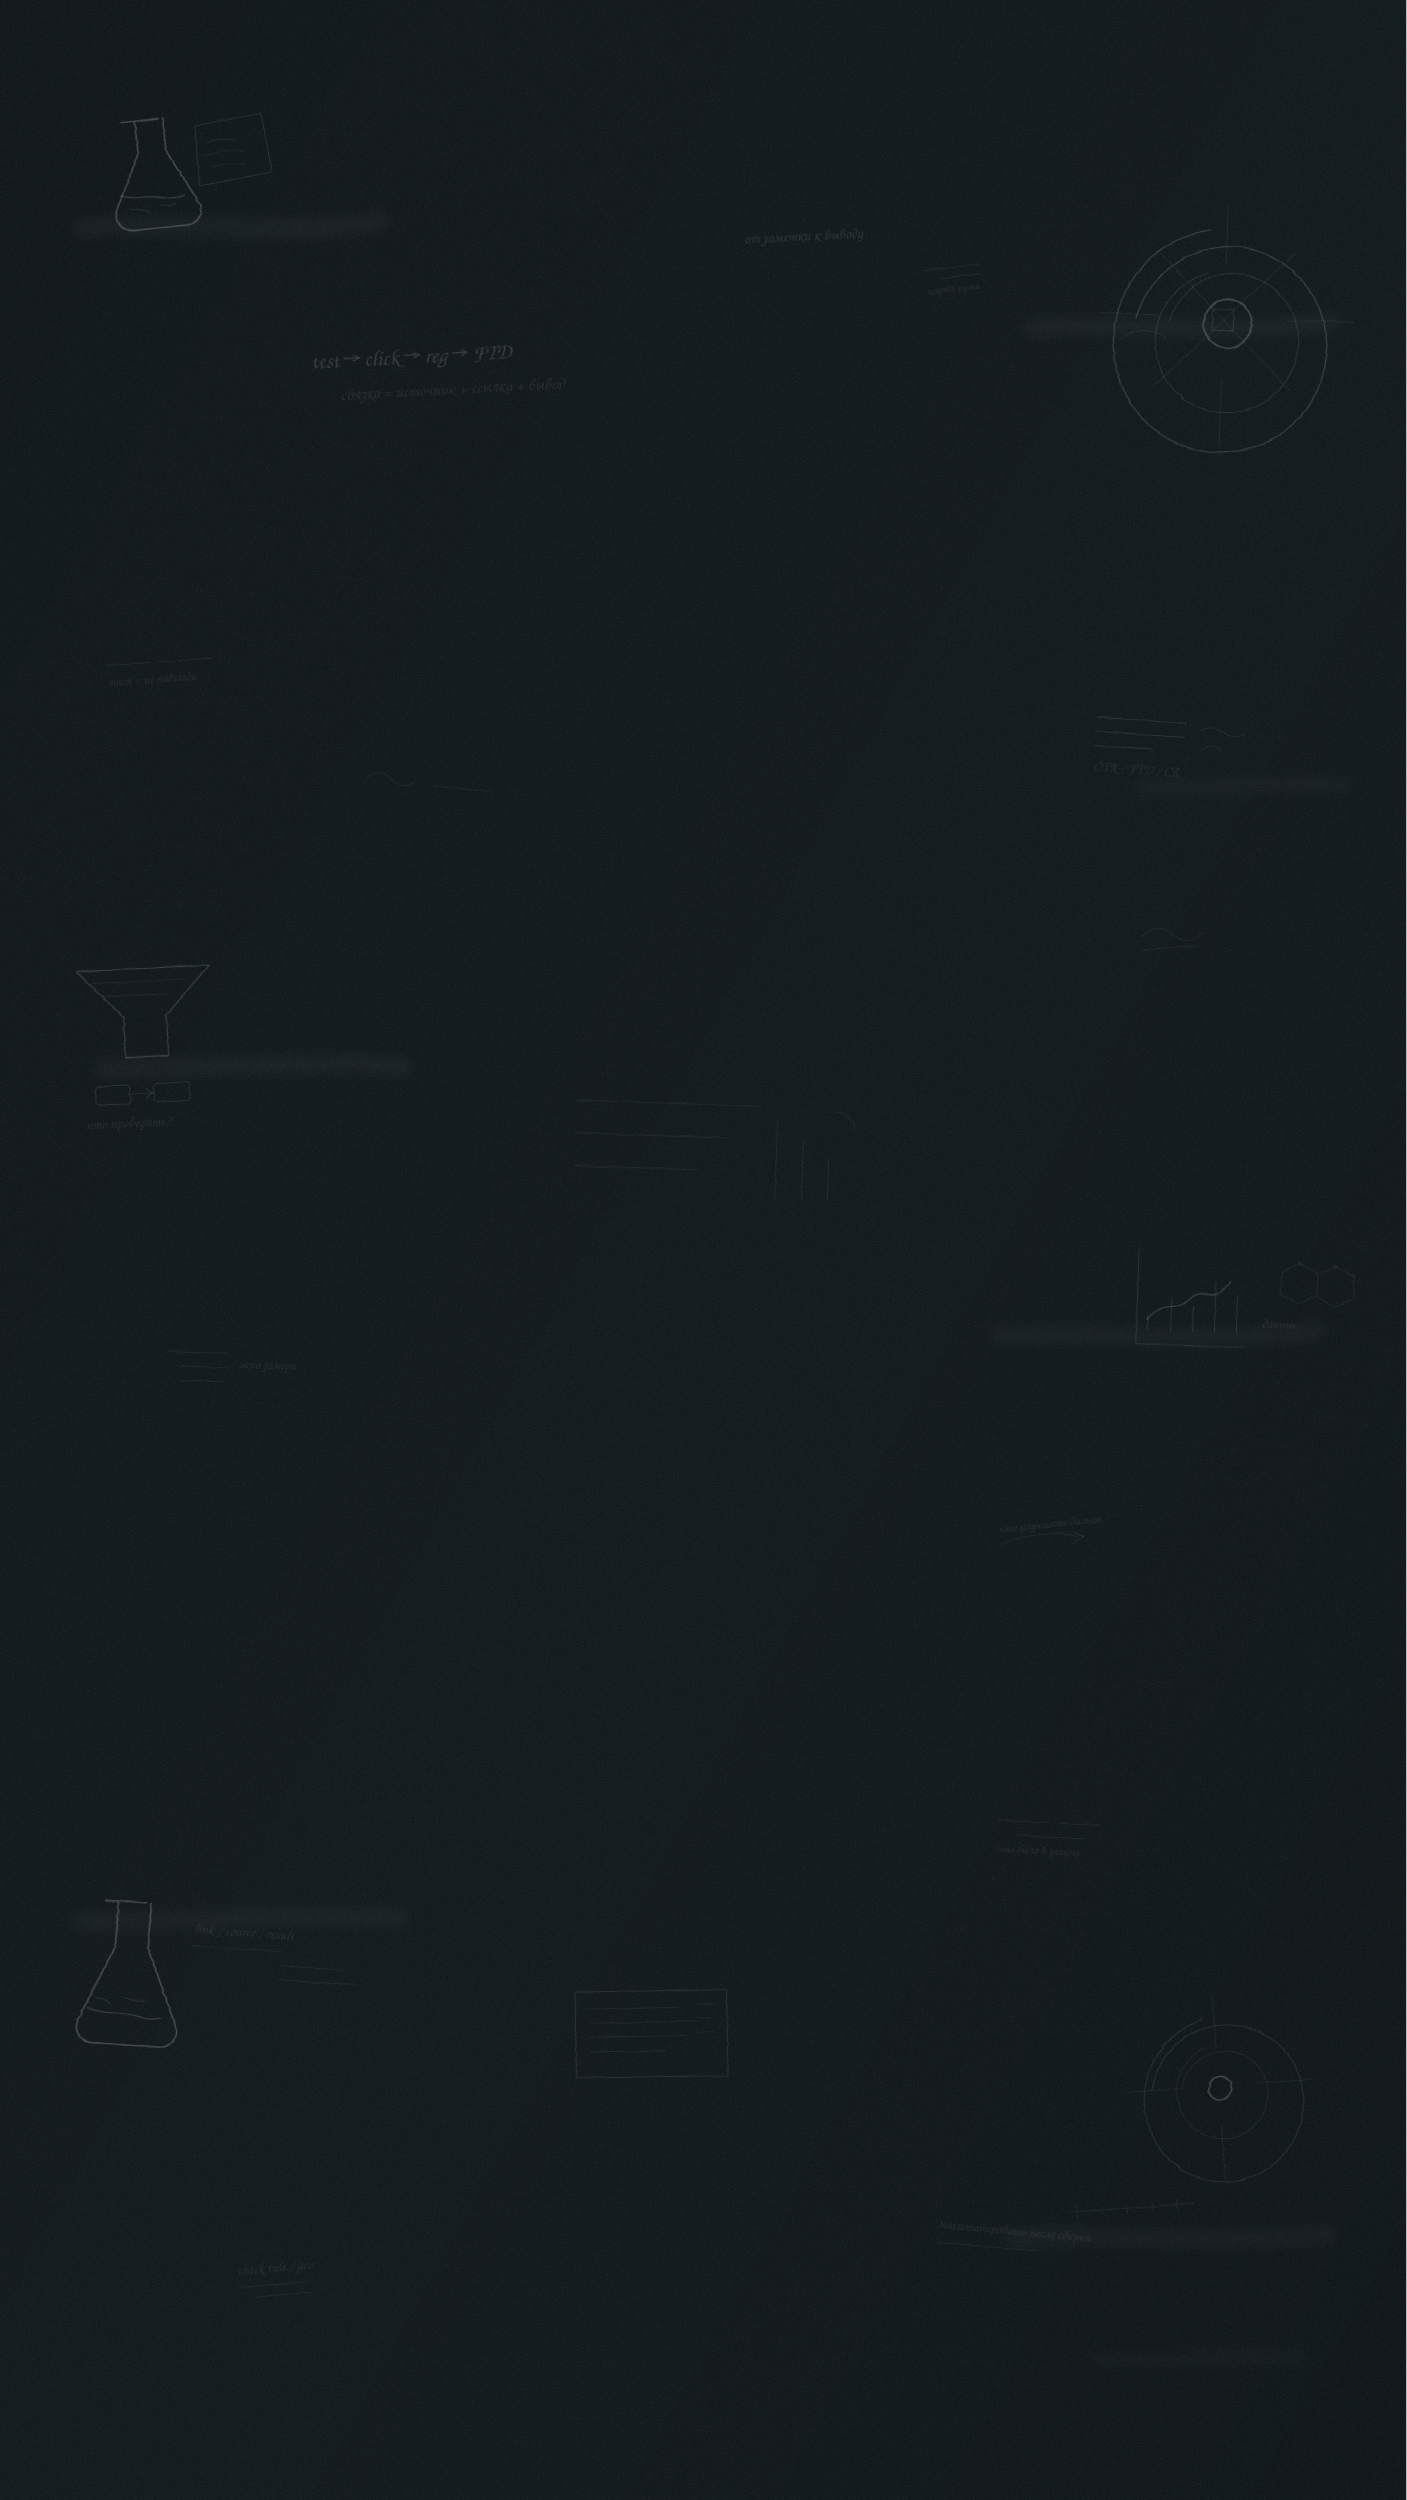
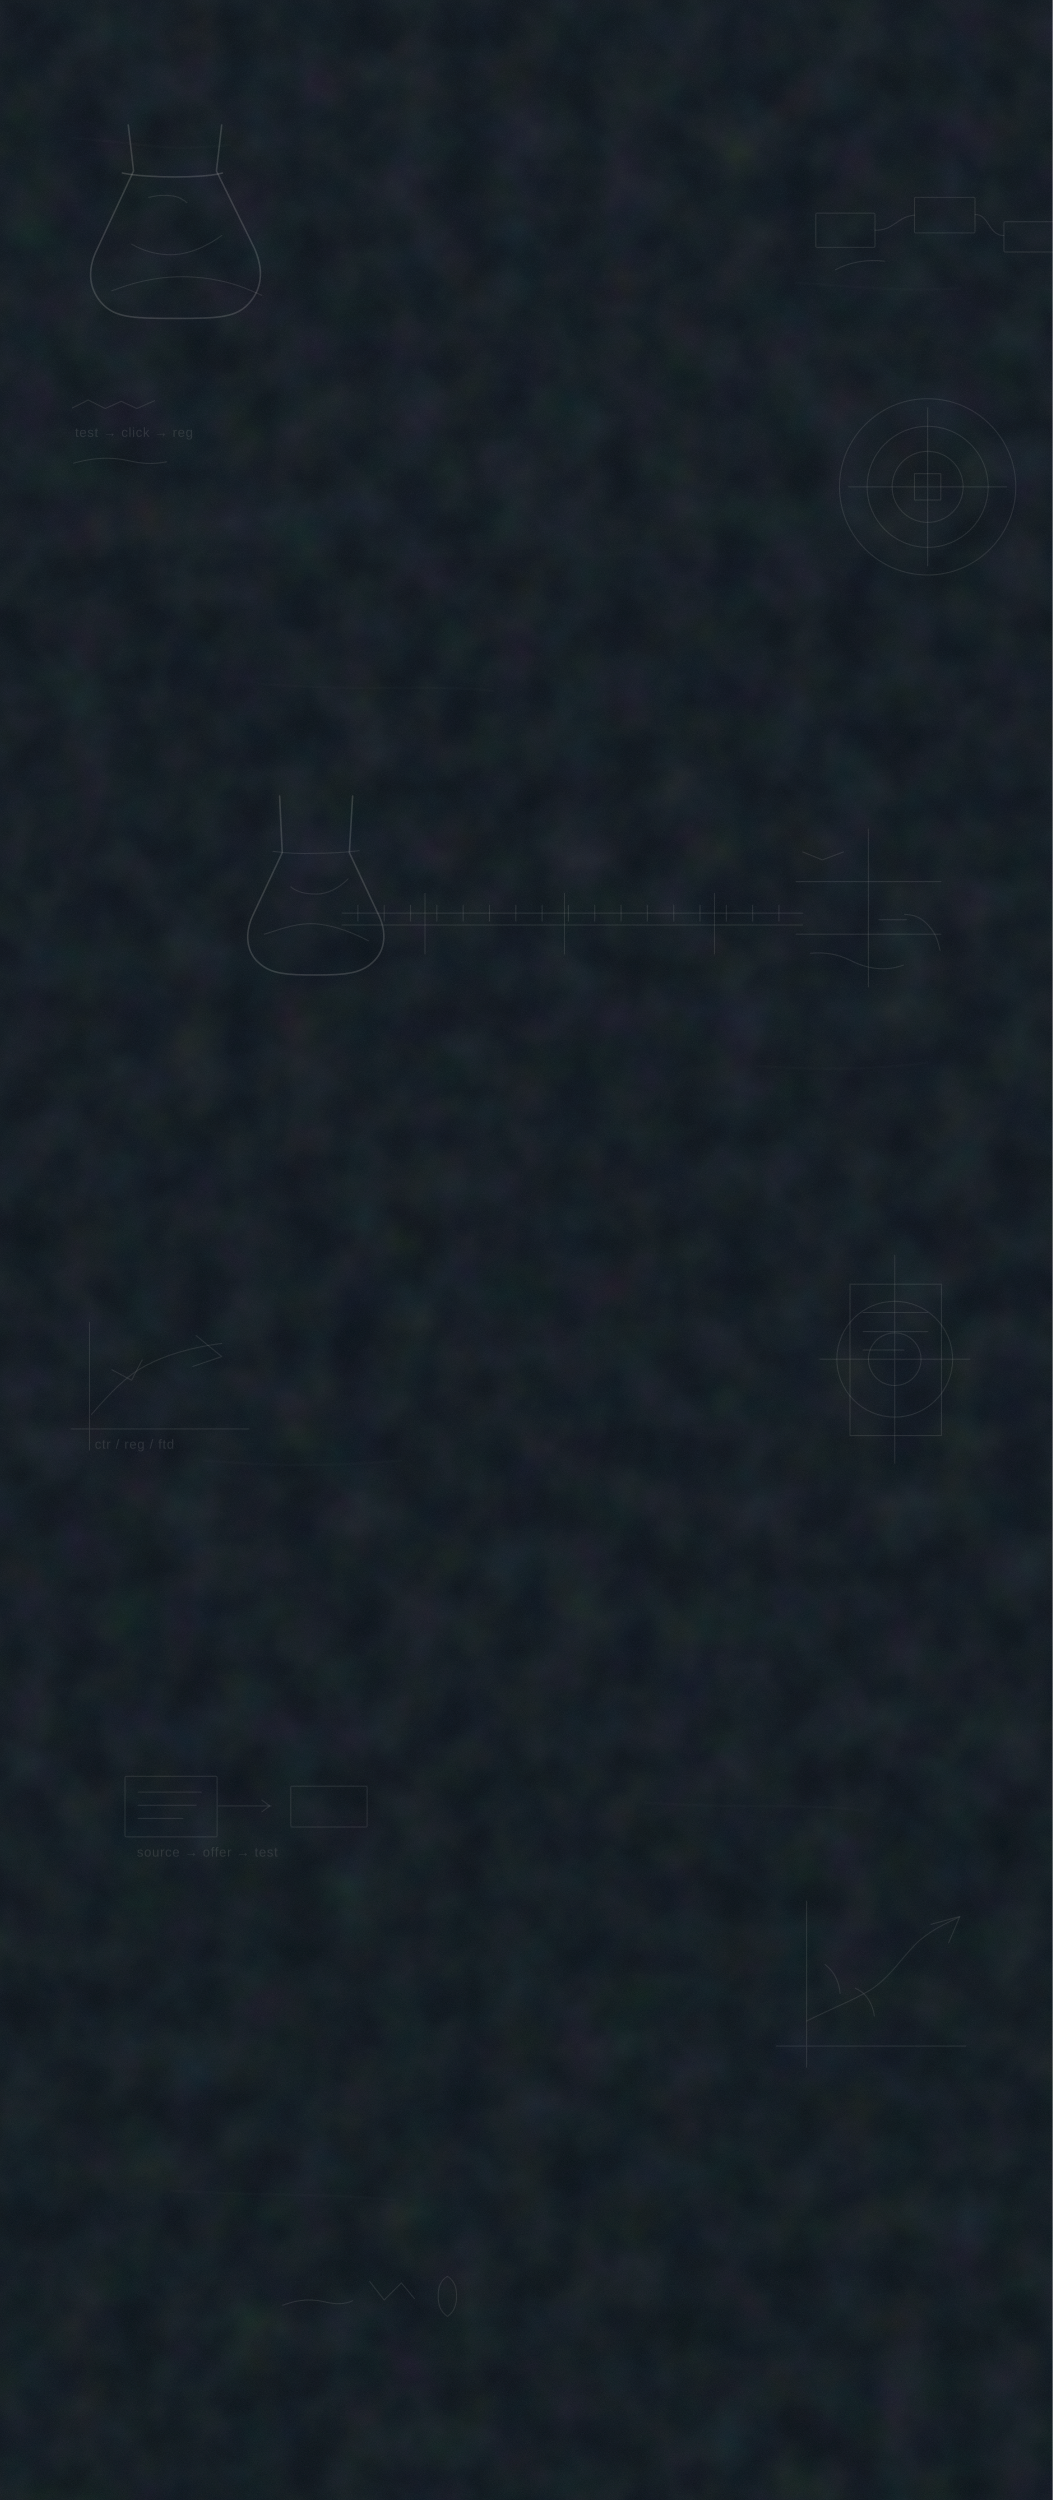
- <svg xmlns="http://www.w3.org/2000/svg" width="1800" height="3200" viewBox="0 0 1800 3200">
+ <svg xmlns="http://www.w3.org/2000/svg" width="1600" height="3800" viewBox="0 0 1600 3800" fill="none">
  <defs>
-     <linearGradient id="board" x1="0" y1="0" x2="1" y2="1">
-       <stop offset="0%" stop-color="#0b1216" />
-       <stop offset="55%" stop-color="#0d1518" />
-       <stop offset="100%" stop-color="#0a1114" />
+     <linearGradient id="bg" x1="0" y1="0" x2="0" y2="1">
+       <stop offset="0%" stop-color="#091119" />
+       <stop offset="45%" stop-color="#081018" />
+       <stop offset="100%" stop-color="#071017" />
    </linearGradient>
-     <filter id="chalk" x="-25%" y="-25%" width="150%" height="150%">
-       <feTurbulence type="fractalNoise" baseFrequency="0.024 0.17" numOctaves="2" seed="7" result="noise" />
-       <feDisplacementMap in="SourceGraphic" in2="noise" scale="3.6" xChannelSelector="R" yChannelSelector="G" />
+     <filter id="grain" x="-10%" y="-10%" width="120%" height="120%">
+       <feTurbulence type="fractalNoise" baseFrequency="0.8" numOctaves="2" seed="7" />
+       <feColorMatrix type="saturate" values="0" />
+       <feComponentTransfer>
+         <feFuncA type="table" tableValues="0 0.08" />
+       </feComponentTransfer>
    </filter>
    <filter id="dust" x="-20%" y="-20%" width="140%" height="140%">
-       <feTurbulence type="fractalNoise" baseFrequency="0.85" numOctaves="2" seed="13" result="grain" />
-       <feColorMatrix in="grain" type="matrix" values="1 0 0 0 0  0 1 0 0 0  0 0 1 0 0  0 0 0 .17 0" />
+       <feTurbulence type="fractalNoise" baseFrequency="0.012" numOctaves="3" seed="4" />
+       <feColorMatrix type="matrix" values="1 0 0 0 0  0 1 0 0 0  0 0 1 0 0  0 0 0 1 0" />
+       <feGaussianBlur stdDeviation="0.3" />
    </filter>
-     <filter id="smear" x="-30%" y="-30%" width="160%" height="160%">
-       <feGaussianBlur stdDeviation="5.2" />
+     <filter id="soft" x="-20%" y="-20%" width="140%" height="140%">
+       <feGaussianBlur stdDeviation="0.7" />
    </filter>
    <style>
-       .lineA{fill:none;stroke:#fffdf4;stroke-width:2.05;stroke-linecap:round;stroke-linejoin:round;stroke-opacity:.22;filter:url(#chalk)}
-       .lineB{fill:none;stroke:#fffdf4;stroke-width:1.5;stroke-linecap:round;stroke-linejoin:round;stroke-opacity:.17;filter:url(#chalk)}
-       .lineC{fill:none;stroke:#fffdf4;stroke-width:1.05;stroke-linecap:round;stroke-linejoin:round;stroke-opacity:.13;filter:url(#chalk)}
-       .lineD{fill:none;stroke:#fffdf4;stroke-width:.8;stroke-linecap:round;stroke-linejoin:round;stroke-opacity:.10;filter:url(#chalk)}
-       .writeA{fill:#fffdf4;fill-opacity:.16;font-family:"Segoe Print","Comic Sans MS",cursive;filter:url(#chalk)}
-       .writeB{fill:#fffdf4;fill-opacity:.12;font-family:"Segoe Print","Comic Sans MS",cursive;filter:url(#chalk)}
-       .writeC{fill:#fffdf4;fill-opacity:.09;font-family:"Segoe Print","Comic Sans MS",cursive;filter:url(#chalk)}
+       .c{stroke:#f4f4ef;stroke-linecap:round;stroke-linejoin:round;fill:none}
+       .s1{stroke-width:2.4;opacity:.16}
+       .s2{stroke-width:3.4;opacity:.12}
+       .s3{stroke-width:1.6;opacity:.10}
+       .t{fill:#f4f4ef;opacity:.13;font-family:Arial, Helvetica, sans-serif;font-size:28px;letter-spacing:1px}
+       .tiny{font-size:20px;opacity:.11}
    </style>
  </defs>
-   <rect width="1800" height="3200" fill="url(#board)" />
-   <rect width="1800" height="3200" filter="url(#dust)" opacity=".58" />
-   <g filter="url(#smear)" fill="none" stroke="#fffdf4" stroke-linecap="round">
-     <path d="M106 292c146 -10 264 12 378 -8" stroke-width="24" opacity=".035" />
-     <path d="M1325 420c154 -8 272 10 376 -8" stroke-width="22" opacity=".032" />
-     <path d="M134 1368c146 0 268 -12 381 -3" stroke-width="23" opacity=".032" />
-     <path d="M1282 1710c154 -6 286 10 401 -6" stroke-width="22" opacity=".03" />
-     <path d="M104 2460c161 0 286 -11 406 -4" stroke-width="23" opacity=".03" />
-     <path d="M1298 2864c160 -4 286 8 400 -4" stroke-width="22" opacity=".03" />
-     <path d="M1466 1008c118 2 188 -7 252 -3" stroke-width="18" opacity=".02" />
-     <path d="M1410 3020c116 2 186 -5 250 -2" stroke-width="18" opacity=".018" />
+   <rect width="1600" height="3800" fill="url(#bg)" />
+   <rect width="1600" height="3800" filter="url(#grain)" opacity="0.95" />
+   <g opacity=".16">
+     <rect y="0" width="1600" height="3800" fill="url(#bg)" />
  </g>
-   <g transform="translate(126 154) rotate(-6)">
-     <path class="lineA" d="M28 6h48m-30 0v42L12 116c-7 14 2 28 18 29h68c16 0 26-16 18-29L82 48V6" />
-     <path class="lineB" d="M19 100c15 6 31 2 45 5 11 2 21 6 35 2" />
-     <path class="lineC" d="M30 119c10-2 16 4 24 5m13-8c8 1 14 3 21 0" />
-     <path class="lineC" d="M122 20l86-7 6 76-94 8z" />
-     <path class="lineD" d="M135 43c11-3 24-3 36 0m-41 16c17-3 34-4 50 0m-40 16c15-2 28-2 40 1" />
+   <g filter="url(#soft)" opacity=".12">
+     <path d="M110 210c120 8 135 22 240 10" class="c s2" />
+     <path d="M1210 430c92 5 158 14 250 8" class="c s2" />
+     <path d="M400 1040c180 12 260 0 350 10" class="c s2" />
+     <path d="M1150 1620c95 7 180 6 260 -5" class="c s2" />
+     <path d="M310 2220c120 10 210 8 300 0" class="c s2" />
+     <path d="M980 2740c140 10 240 0 330 12" class="c s2" />
+     <path d="M260 3330c150 8 240 4 340 14" class="c s2" />
  </g>
-   <g transform="translate(398 472) rotate(-3)">
-     <text class="writeA" x="0" y="0" font-size="28">test → click → reg → FTD</text>
-     <text class="writeC" x="36" y="42" font-size="21">связка = источник + ссылка + вывод</text>
+   <g transform="translate(110 190)">
+     <path class="c s1" d="M85 0 l8 70 -55 118 c-18 36 -10 64 6 82 20 23 48 24 113 24 67 0 94 -1 114 -26 14 -17 22 -43 6 -80 l-58 -118 8 -70" />
+     <path class="c s1" d="M76 73 c38 8 124 8 152 0" />
+     <path class="c s3" d="M60 252 c44 -17 92 -27 150 -18 31 5 52 13 78 25" />
+     <path class="c s3" d="M90 181 c17 10 35 15 53 16 28 2 58 -10 84 -29" />
+     <path class="c s3" d="M116 110 c12 -3 25 -4 37 -2 8 1 15 5 21 10" />
  </g>
-   <g transform="translate(1566 410) rotate(2)">
-     <path class="lineB" d="M-112 1c18-69 90-113 160-89 61 22 95 85 83 147-13 71-82 120-153 109-74-11-124-78-117-152 6-68 55-120 119-131" />
-     <path class="lineC" d="M-69 5c10-43 52-72 95-64 40 7 71 43 71 83 0 51-39 93-90 94-49 1-88-34-93-82-4-43 22-81 64-96" />
-     <path class="lineA" d="M-25 0c3-17 17-28 34-27 17 2 28 16 27 33-1 16-14 29-31 29-19 0-33-17-30-35" />
-     <path class="lineD" d="M-160 -4h76M82 -3h86M1 -148v76M0 76v86" />
-     <path class="lineD" d="M-87 -87 88 87M90 -90 -88 89" />
-     <path class="lineC" d="M-14 -14h27v27h-27z" />
-     <path class="lineD" d="M-132 30c18-16 34-18 60-5" />
+   <g transform="translate(1240 300)">
+     <rect x="0" y="24" width="90" height="52" rx="2" class="c s3" />
+     <rect x="150" y="0" width="92" height="54" rx="2" class="c s3" />
+     <rect x="286" y="37" width="82" height="46" rx="2" class="c s3" />
+     <path class="c s3" d="M90 50 C120 50 122 30 150 27" />
+     <path class="c s3" d="M242 26 C264 26 262 58 286 58" />
+     <path class="c s3" d="M30 110 c22 -12 49 -16 74 -13" />
  </g>
-   <g transform="translate(1404 918) rotate(4)">
-     <path class="lineC" d="M0 0h114m0 18H0m74 18H0" />
-     <path class="lineD" d="M133 9c8-7 18-8 29-1 10 6 19 6 29 0" />
-     <path class="lineD" d="M136 33c8-7 18-8 27 0" />
-     <text class="writeC" x="0" y="68" font-size="18">CTR / FTD / CR</text>
+   <g transform="translate(110 560)">
+     <path class="c s3" d="M0 60 l24 -12 26 13 24 -11 24 11 27 -12" />
+     <path class="c s3" d="M2 144 c28 -8 56 -10 82 -4 22 5 39 6 59 2" />
+     <text x="4" y="104" class="t tiny">test → click → reg</text>
  </g>
-   <g transform="translate(98 1244) rotate(-3)">
-     <path class="lineB" d="M0 0h170l-58 61v52H57V61Z" />
-     <path class="lineD" d="M19 16h118M34 34h81" />
-     <rect class="lineC" x="16" y="148" width="44" height="24" rx="5" />
-     <rect class="lineC" x="91" y="148" width="46" height="24" rx="5" />
-     <path class="lineC" d="M60 160h30" />
-     <path class="lineC" d="m80 153 9 7-9 7" />
-     <text class="writeC" x="2" y="202" font-size="18">что проверять?</text>
+   <g transform="translate(1290 620)">
+     <circle cx="120" cy="120" r="134" class="c s3" />
+     <circle cx="120" cy="120" r="92" class="c s3" />
+     <circle cx="120" cy="120" r="54" class="c s3" />
+     <rect x="100" y="100" width="40" height="40" class="c s3" />
+     <path class="c s3" d="M120 0v240M0 120h240" />
  </g>
-   <g transform="translate(738 1408) rotate(2)">
-     <path class="lineD" d="M0 0h236m-236 42h194m-194 42h158" />
-     <path class="lineD" d="M258 16v102m34-78v78m33-54v54" />
-     <path class="lineD" d="M333 4c14 2 22 10 26 22" />
+   <g transform="translate(330 1210)">
+     <path class="c s1" d="M95 0 l4 86 -45 96 c-14 31 -7 58 10 72 18 16 39 18 87 18 46 0 67 -3 84 -18 19 -16 24 -42 12 -70 l-46 -98 5 -86" />
+     <path class="c s3" d="M85 84 c20 3 44 4 64 3 22 0 43 -1 67 -4" />
+     <path class="c s3" d="M72 210 c30 -10 52 -17 76 -16 23 2 47 8 82 26" />
+     <path class="c s3" d="M112 138 c9 8 23 11 39 11 17 0 34 -9 48 -23" />
  </g>
-   <g transform="translate(1458 1600) rotate(2)">
-     <path class="lineC" d="M0 120V0M0 120h138" />
-     <path class="lineC" d="M14 102V82M44 102V60M72 102V69M100 102V38M128 102V54" />
-     <path class="lineB" d="M13 88c23-27 36-9 55-28 18-18 28 9 51-24" />
-     <path class="lineD" d="M183 22 206 10l24 12v28l-24 12-23-12Zm47 2 22-12 24 13v27l-24 13-22-13" />
-     <circle class="lineD" cx="206" cy="10" r="2" />
-     <circle class="lineD" cx="252" cy="12" r="2" />
-     <circle class="lineD" cx="275" cy="24" r="2" />
-     <text class="writeC" x="160" y="94" font-size="17">данные</text>
+   <g transform="translate(520 1340)">
+     <path class="c s3" d="M0 48 h700" />
+     <path class="c s3" d="M0 66 h700" />
+     <path class="c s3" d="M126 18 v92 M338 18 v92 M566 18 v92" />
+     <path class="c s3" d="M24 36 v24 M64 36 v24 M104 36 v24 M144 36 v24 M184 36 v24 M224 36 v24 M264 36 v24 M304 36 v24 M344 36 v24 M384 36 v24 M424 36 v24 M464 36 v24 M504 36 v24 M544 36 v24 M584 36 v24 M624 36 v24 M664 36 v24" />
  </g>
-   <g transform="translate(1280 1978) rotate(-6)">
-     <path class="lineD" d="M0 0c38-12 74-10 108 0" />
-     <path class="lineD" d="m94 -8 14 8-14 8" />
-     <text class="writeC" x="0" y="-16" font-size="16">что улучшать дальше</text>
+   <g transform="translate(1210 1260)">
+     <path class="c s3" d="M0 160h220" />
+     <path class="c s3" d="M0 80h220" />
+     <path class="c s3" d="M110 0v240" />
+     <path class="c s3" d="M10 35 l30 12 32 -12" />
+     <path class="c s3" d="M165 130 c16 0 28 6 39 20 8 10 11 18 15 35" />
+     <path class="c s3" d="M126 138 h42" />
+     <path class="c s3" d="M22 189 c20 -2 41 1 59 10 27 14 55 18 82 8" />
  </g>
-   <g transform="translate(102 2428) rotate(4)">
-     <path class="lineA" d="M34 2h52m-36 0v58L10 154c-8 15 2 31 20 31h83c19 0 28-17 20-31L92 60V2" />
-     <path class="lineB" d="M20 141c24 8 44 1 68 7 10 3 20 2 28-1" />
-     <path class="lineC" d="M30 126c10 2 14 4 18 7m18-9c8 3 17 5 26 3" />
-     <text class="writeC" x="150" y="36" font-size="18">link / source / result</text>
-     <path class="lineD" d="M148 52h114m0 18h82m-82 18h98" />
+   <g transform="translate(108 2010)">
+     <path class="c s3" d="M0 162h270M28 0v194" />
+     <path class="c s3" d="M31 140 c28 -32 52 -58 82 -74 30 -16 69 -28 116 -34" />
+     <path class="c s3" d="M190 20 l39 32 -44 15" />
+     <path class="c s3" d="M62 72 l30 16 16 -31" />
+     <text x="36" y="192" class="t tiny">ctr / reg / ftd</text>
  </g>
-   <g transform="translate(736 2550) rotate(-1)">
-     <path class="lineC" d="M0 0h194v110H0z" />
-     <path class="lineD" d="M18 22h112m-112 18h136m-136 18h124m-124 19h96" />
-     <path class="lineD" d="M156 18h20m-20 18h20m-20 18h20" />
+   <g transform="translate(1240 1890)">
+     <circle cx="120" cy="176" r="88" class="c s3" />
+     <circle cx="120" cy="176" r="40" class="c s3" />
+     <path class="c s3" d="M120 18v316M6 176h228" />
+     <path class="c s3" d="M52 62 h139 v230 H52 z" />
+     <path class="c s3" d="M72 105 h98 M72 134 h98 M72 162 h62" />
  </g>
-   <g transform="translate(1560 2670) rotate(-4)">
-     <path class="lineC" d="M-85 -1c9-47 53-81 103-76 52 6 88 45 89 95 2 53-40 100-94 105-53 4-99-33-108-87-10-54 25-107 80-122" />
-     <path class="lineD" d="M-47 0c6-27 31-46 59-44 28 2 50 25 50 53 0 31-23 57-54 59-33 1-59-23-62-55-3-28 14-53 40-63" />
-     <path class="lineA" d="M-12 0c1-8 8-13 16-12 8 2 13 10 12 17-1 8-8 13-16 13-9 0-15-8-12-18" />
-     <path class="lineD" d="M-118 0h70M50 0h70M0-118v70M0 50v70" />
-     <path class="lineD" d="M-202 148h160M-192 140v16M-160 144v10M-128 144v10M-96 144v10M-64 140v16" />
+   <g transform="translate(190 2700)">
+     <rect x="0" y="0" width="140" height="92" rx="2" class="c s3" />
+     <path class="c s3" d="M20 24 h96 M20 44 h88 M20 64 h68" />
+     <path class="c s3" d="M142 45 h80" />
+     <path class="c s3" d="M220 45 l-12 -9 m12 9 l-12 9" />
+     <rect x="252" y="15" width="116" height="62" rx="2" class="c s3" />
+     <text x="18" y="122" class="t tiny">source → offer → test</text>
  </g>
-   <g transform="translate(304 2912) rotate(-5)">
-     <text class="writeC" x="0" y="0" font-size="18">check rule / geo</text>
-     <path class="lineD" d="M0 16h90m0 14H22" />
+   <g transform="translate(1180 2890)">
+     <path class="c s3" d="M0 220 h288 M46 0 v252" />
+     <path class="c s3" d="M46 182 c40 -20 72 -32 98 -48 25 -16 42 -41 62 -63 14 -16 36 -31 72 -47" />
+     <path class="c s3" d="M235 35 l44 -12 -17 40" />
+     <path class="c s3" d="M120 132 c16 7 26 22 29 42" />
+     <path class="c s3" d="M74 96 c13 10 21 24 23 44" />
  </g>
-   <g transform="translate(1200 2852) rotate(5)">
-     <text class="writeC" x="0" y="0" font-size="17">масштабировать после сверки</text>
-     <path class="lineD" d="M0 18h130" />
+   <g transform="translate(430 3460)">
+     <path class="c s3" d="M0 44 c20 -8 40 -10 60 -6 19 5 34 5 46 -1" />
+     <path class="c s3" d="M132 8 l22 28 26 -26 20 24" />
+     <path class="c s3" d="M250 0 c10 6 14 16 14 30 0 14 -4 24 -14 31 -10 -7 -14 -17 -14 -31 0 -14 4 -24 14 -30z" />
  </g>
-   <g transform="translate(1184 346) rotate(-6)">
-     <path class="lineD" d="M0 0h70m0 12H18" />
-     <text class="writeC" x="0" y="31" font-size="15">карта пути</text>
-   </g>
-   <g transform="translate(470 995) rotate(5)">
-     <path class="lineD" d="M0 0c10-8 22-8 31 0 11 8 22 8 31 1" />
-     <path class="lineD" d="M84 4h76" />
-   </g>
-   <g transform="translate(136 852) rotate(-4)">
-     <path class="lineD" d="M0 0h56m9 0h18m10 0h42" />
-     <text class="writeC" x="0" y="26" font-size="16">тест = не навсегда</text>
-   </g>
-   <g transform="translate(1460 1200) rotate(-5)">
-     <path class="lineD" d="M0 0c16-12 28-12 41 0 14 12 26 12 40 0" />
-     <path class="lineD" d="M0 16h72" />
-   </g>
-   <g transform="translate(1278 2330) rotate(3)">
-     <path class="lineD" d="M0 0h64m16 0h50m-104 18h84" />
-     <text class="writeC" x="0" y="40" font-size="15">что было в запуске</text>
-   </g>
-   <g transform="translate(214 1730) rotate(2)">
-     <path class="lineD" d="M0 0h76m0 18H18m0 18h56" />
-     <text class="writeC" x="92" y="18" font-size="16">окно замера</text>
-   </g>
-   <g transform="translate(952 312) rotate(-3)">
-     <text class="writeB" x="0" y="0" font-size="19">от заметки к выводу</text>
+   <g filter="url(#dust)" opacity=".11">
+     <rect width="1600" height="3800" fill="#ffffff" />
  </g>
</svg>
